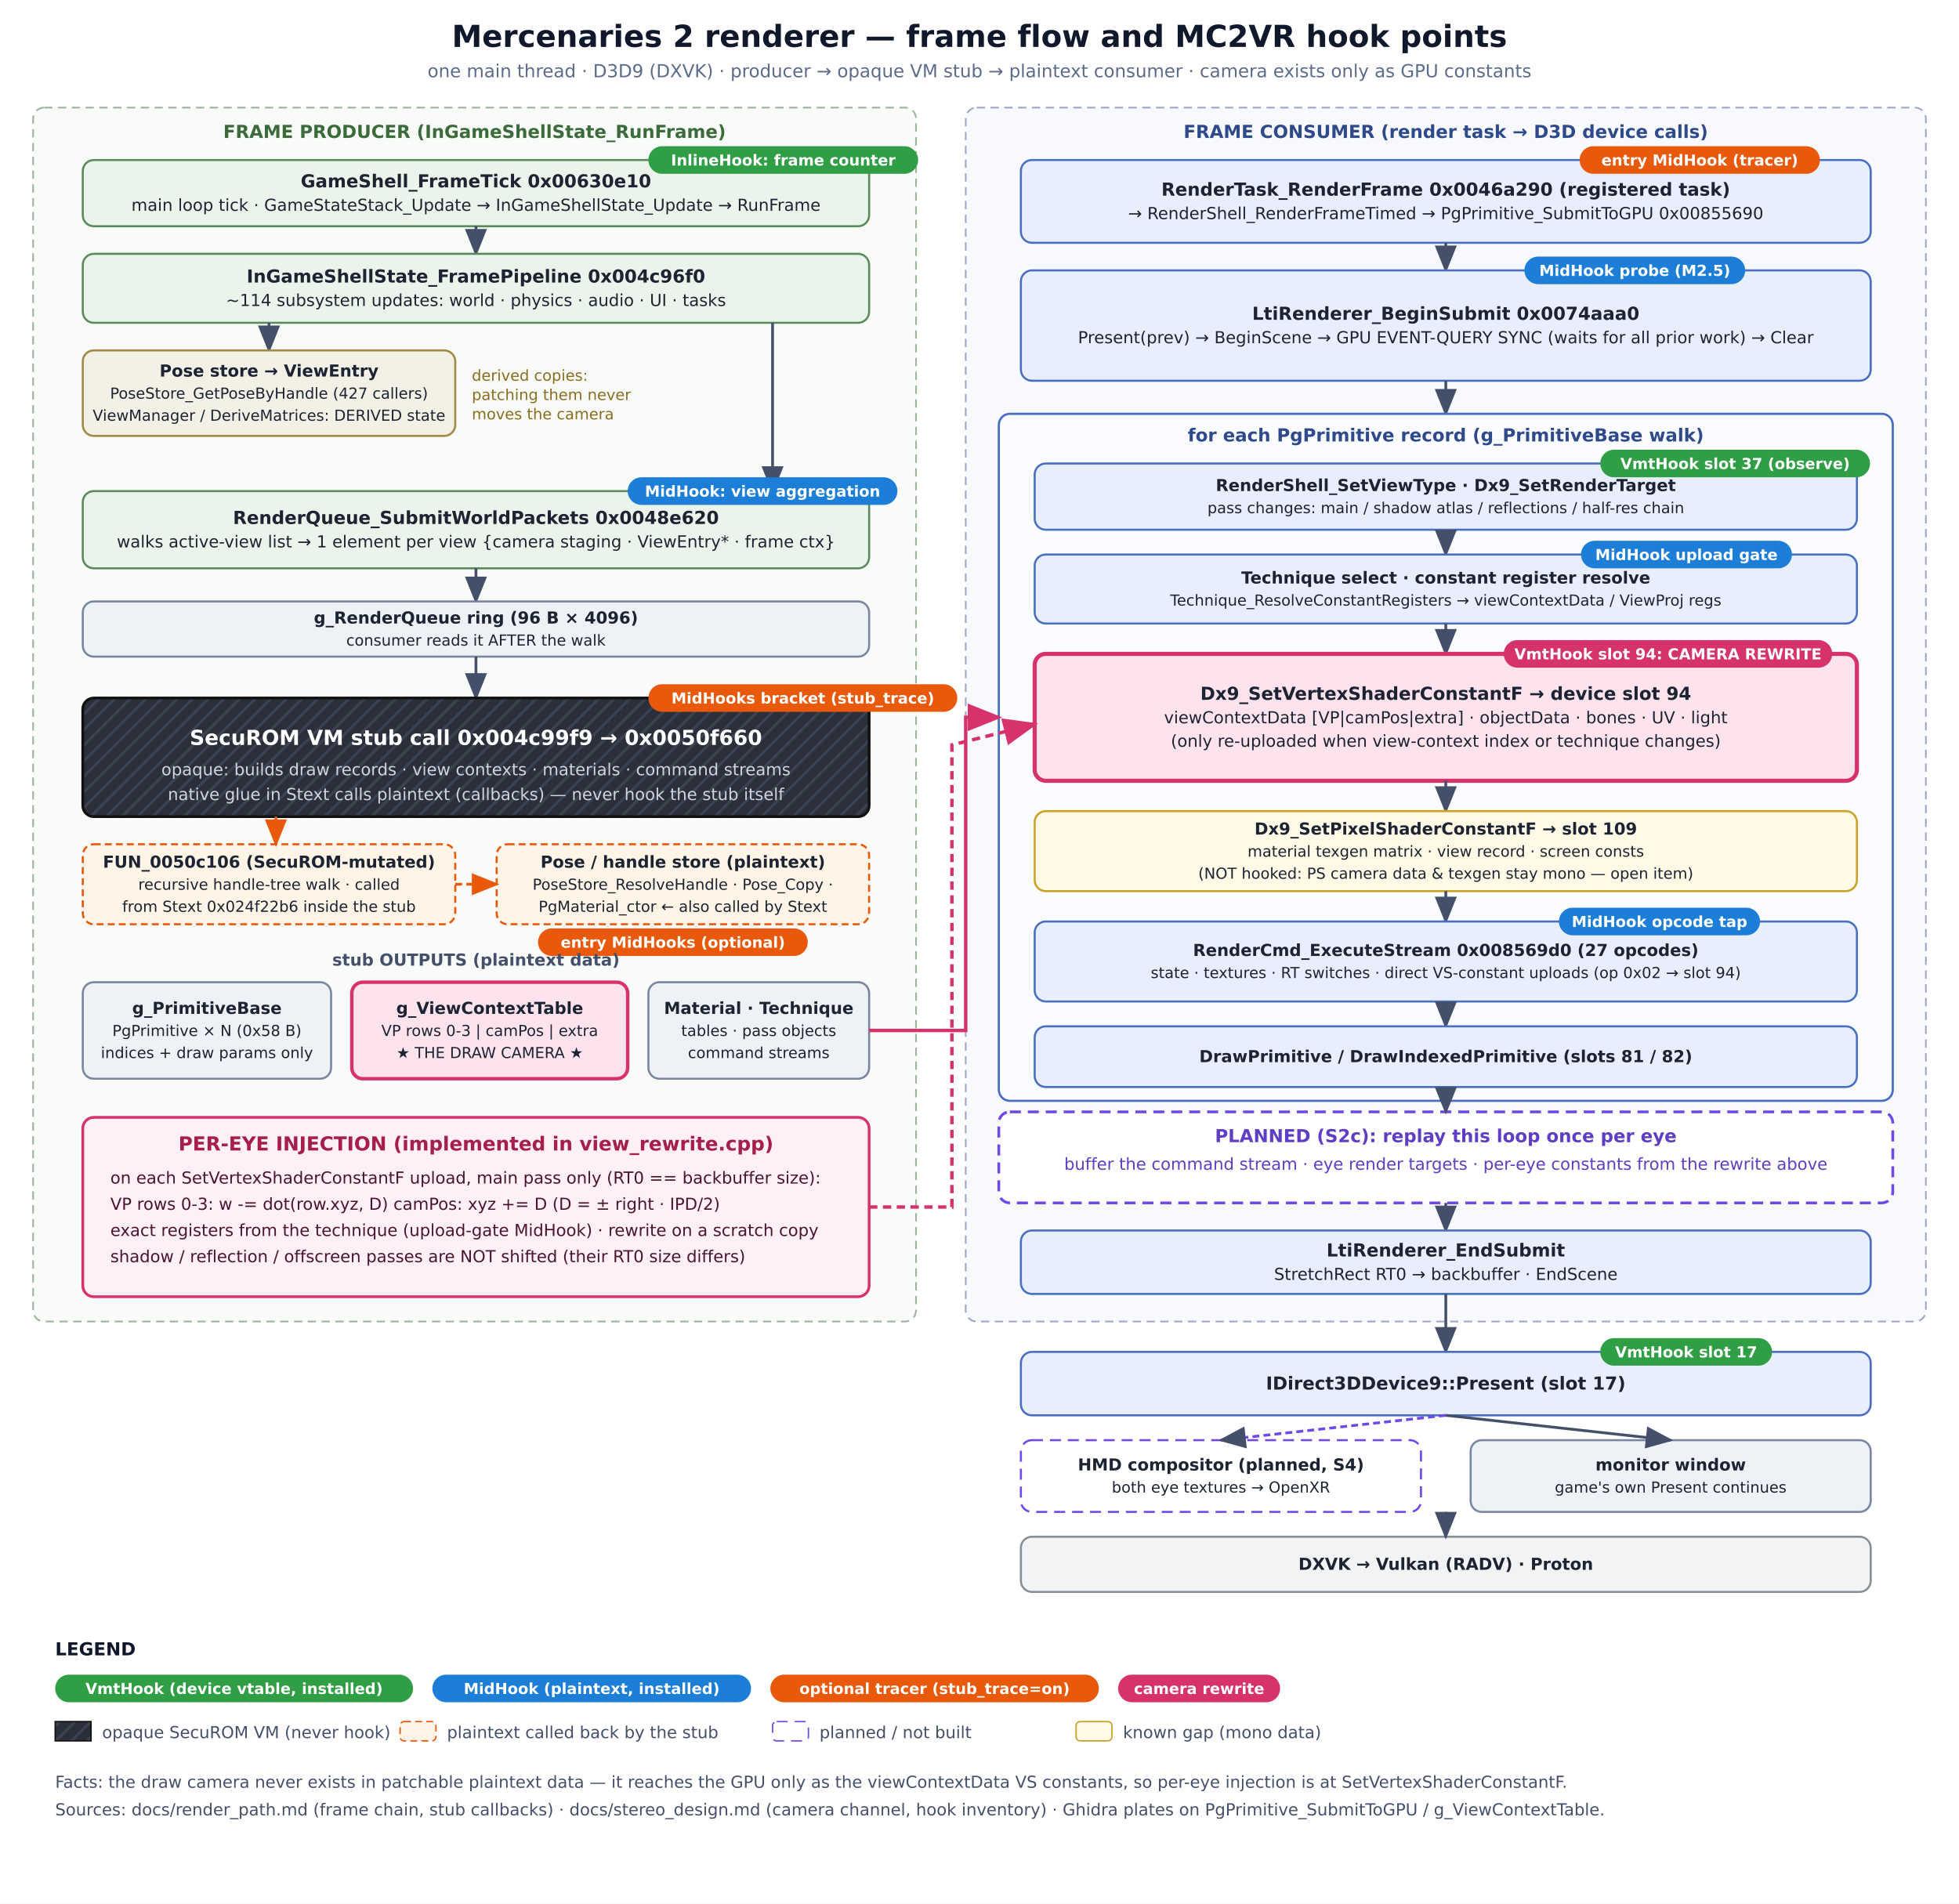
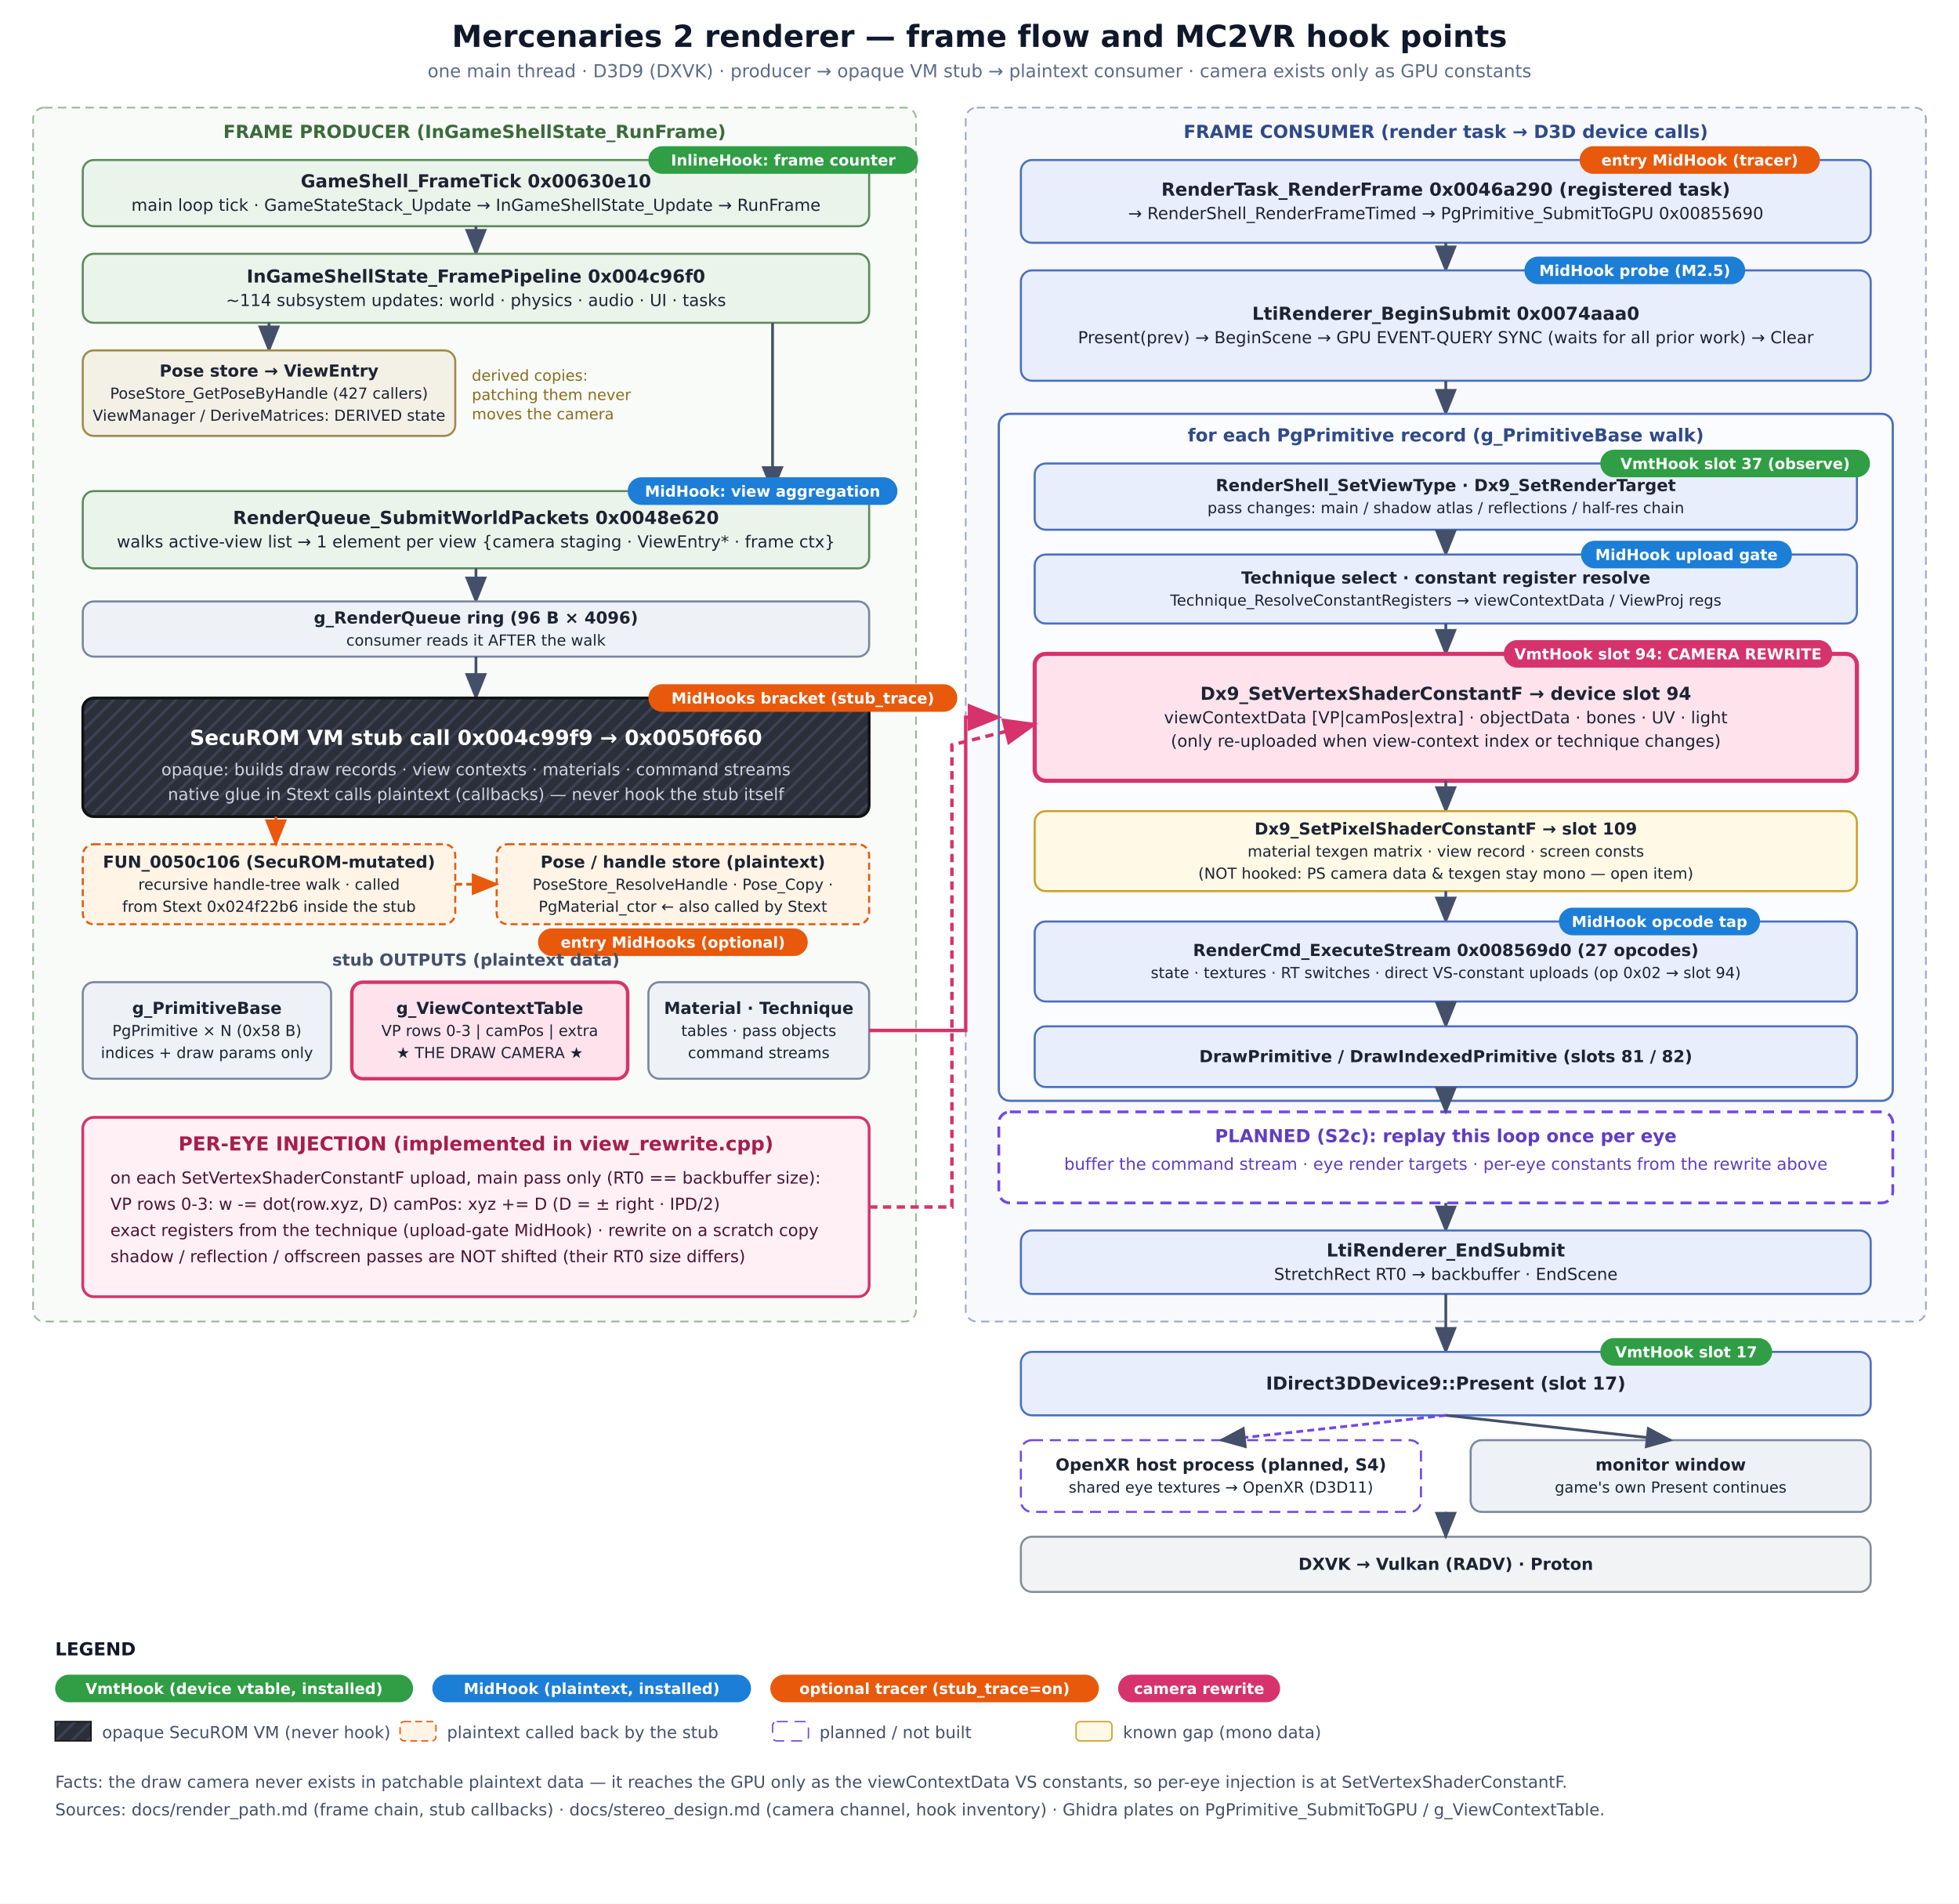
<svg xmlns="http://www.w3.org/2000/svg" width="1420" height="1380" viewBox="0 0 1420 1380" font-family="DejaVu Sans, Verdana, sans-serif">
  <defs>
    <marker id="a" markerWidth="10" markerHeight="8" refX="9" refY="4" orient="auto">
      <path d="M0,0 L10,4 L0,8 z" fill="#44506a" />
    </marker>
    <marker id="r" markerWidth="10" markerHeight="8" refX="9" refY="4" orient="auto">
      <path d="M0,0 L10,4 L0,8 z" fill="#d6336c" />
    </marker>
    <marker id="o" markerWidth="10" markerHeight="8" refX="9" refY="4" orient="auto">
      <path d="M0,0 L10,4 L0,8 z" fill="#e8590c" />
    </marker>
    <pattern id="hatch" width="8" height="8" patternUnits="userSpaceOnUse" patternTransform="rotate(45)">
      <rect width="8" height="8" fill="#2b2f3a" />
      <line x1="0" y1="0" x2="0" y2="8" stroke="#3c4252" stroke-width="4" />
    </pattern>
  </defs>
  <rect width="1420" height="1380" fill="#ffffff" />
  <text x="710.0" y="34" text-anchor="middle" font-size="22" fill="#10182b" font-weight="bold">Mercenaries 2 renderer — frame flow and MC2VR hook points</text>
  <text x="710.0" y="56" text-anchor="middle" font-size="13" fill="#5b6b8a">one main thread · D3D9 (DXVK) · producer → opaque VM stub → plaintext consumer · camera exists only as GPU constants</text>
  <rect x="24" y="78" width="640" height="880" rx="8" fill="#f8fbf8" stroke="#9bb59b" stroke-width="1.2" stroke-dasharray="6 4" />
  <text x="344.0" y="522.333" text-anchor="middle" font-size="13" font-weight="bold" fill="#1c2433" />
  <text x="344" y="100" text-anchor="middle" font-size="13" fill="#3b6b3b" font-weight="bold">FRAME PRODUCER  (InGameShellState_RunFrame)</text>
  <rect x="700" y="78" width="696" height="880" rx="8" fill="#f8f9fd" stroke="#9ba8c9" stroke-width="1.2" stroke-dasharray="6 4" />
  <text x="1048.0" y="522.333" text-anchor="middle" font-size="13" font-weight="bold" fill="#1c2433" />
  <text x="1048" y="100" text-anchor="middle" font-size="13" fill="#2f4a8a" font-weight="bold">FRAME CONSUMER  (render task → D3D device calls)</text>
  <rect x="60" y="116" width="570" height="48" rx="8" fill="#eaf4ea" stroke="#5b8a5b" stroke-width="1.5" />
  <text x="345.0" y="135.833" text-anchor="middle" font-size="13" font-weight="bold" fill="#1c2433">GameShell_FrameTick   0x00630e10</text>
  <text x="345.0" y="152.833" text-anchor="middle" font-size="12" font-weight="normal" fill="#1c2433">main loop tick · GameStateStack_Update → InGameShellState_Update → RunFrame</text>
  <rect x="470" y="106" width="195.5" height="20" rx="10" fill="#2f9e44" />
  <text x="567.75" y="120" text-anchor="middle" font-size="11" font-weight="bold" fill="#fff">InlineHook: frame counter</text>
  <polyline points="345,164 345,184" fill="none" stroke="#44506a" stroke-width="2" marker-end="url(#a)" />
  <rect x="60" y="184" width="570" height="50" rx="8" fill="#eaf4ea" stroke="#5b8a5b" stroke-width="1.5" />
  <text x="345.0" y="204.833" text-anchor="middle" font-size="13" font-weight="bold" fill="#1c2433">InGameShellState_FramePipeline   0x004c96f0</text>
  <text x="345.0" y="221.833" text-anchor="middle" font-size="12" font-weight="normal" fill="#1c2433">~114 subsystem updates: world · physics · audio · UI · tasks</text>
  <polyline points="195,234 195,254" fill="none" stroke="#44506a" stroke-width="2" marker-end="url(#a)" />
  <rect x="60" y="254" width="270" height="62" rx="8" fill="#f3f0e6" stroke="#a08a4a" stroke-width="1.5" />
  <text x="195.0" y="273.0" text-anchor="middle" font-size="12" font-weight="bold" fill="#1c2433">Pose store → ViewEntry</text>
  <text x="195.0" y="289.0" text-anchor="middle" font-size="11" font-weight="normal" fill="#1c2433">PoseStore_GetPoseByHandle  (427 callers)</text>
  <text x="195.0" y="305.0" text-anchor="middle" font-size="11" font-weight="normal" fill="#1c2433">ViewManager / DeriveMatrices: DERIVED state</text>
  <text x="342" y="276" text-anchor="start" font-size="11" fill="#8a6d1f">derived copies:</text>
  <text x="342" y="290" text-anchor="start" font-size="11" fill="#8a6d1f">patching them never</text>
  <text x="342" y="304" text-anchor="start" font-size="11" fill="#8a6d1f">moves the camera</text>
  <polyline points="560,234 560,356" fill="none" stroke="#44506a" stroke-width="2" marker-end="url(#a)" />
  <rect x="60" y="356" width="570" height="56" rx="8" fill="#eaf4ea" stroke="#5b8a5b" stroke-width="1.5" />
  <text x="345.0" y="379.833" text-anchor="middle" font-size="13" font-weight="bold" fill="#1c2433">RenderQueue_SubmitWorldPackets   0x0048e620</text>
  <text x="345.0" y="396.833" text-anchor="middle" font-size="12" font-weight="normal" fill="#1c2433">walks active-view list → 1 element per view {camera staging · ViewEntry* · frame ctx}</text>
  <rect x="455" y="346" width="195.5" height="20" rx="10" fill="#1c7ed6" />
  <text x="552.75" y="360" text-anchor="middle" font-size="11" font-weight="bold" fill="#fff">MidHook: view aggregation</text>
  <polyline points="345,412 345,436" fill="none" stroke="#44506a" stroke-width="2" marker-end="url(#a)" />
  <rect x="60" y="436" width="570" height="40" rx="8" fill="#eef1f6" stroke="#7a869f" stroke-width="1.5" />
  <text x="345.0" y="452.0" text-anchor="middle" font-size="12" font-weight="bold" fill="#1c2433">g_RenderQueue ring   (96 B × 4096)</text>
  <text x="345.0" y="468.0" text-anchor="middle" font-size="11" font-weight="normal" fill="#1c2433">consumer reads it AFTER the walk</text>
  <polyline points="345,476 345,506" fill="none" stroke="#44506a" stroke-width="2" marker-end="url(#a)" />
  <rect x="60" y="506" width="570" height="86" rx="8" fill="url(#hatch)" stroke="#111" stroke-width="2" />
  <text x="345.0" y="553.333" text-anchor="middle" font-size="13" font-weight="bold" fill="#1c2433" />
  <text x="345" y="540" text-anchor="middle" font-size="15" font-weight="bold" fill="#ffffff">SecuROM VM stub   call 0x004c99f9 → 0x0050f660</text>
  <text x="345" y="562" text-anchor="middle" font-size="12" fill="#d0d4e0">opaque: builds draw records · view contexts · materials · command streams</text>
  <text x="345" y="580" text-anchor="middle" font-size="12" fill="#d0d4e0">native glue in Stext calls plaintext (callbacks) — never hook the stub itself</text>
  <rect x="470" y="496" width="223.9" height="20" rx="10" fill="#e8590c" />
  <text x="581.95" y="510" text-anchor="middle" font-size="11" font-weight="bold" fill="#fff">MidHooks bracket (stub_trace)</text>
  <rect x="60" y="612" width="270" height="58" rx="8" fill="#fff4e6" stroke="#e8590c" stroke-width="1.5" stroke-dasharray="5 3" />
  <text x="195.0" y="629.0" text-anchor="middle" font-size="12" font-weight="bold" fill="#1c2433">FUN_0050c106 (SecuROM-mutated)</text>
  <text x="195.0" y="645.0" text-anchor="middle" font-size="11" font-weight="normal" fill="#1c2433">recursive handle-tree walk · called</text>
  <text x="195.0" y="661.0" text-anchor="middle" font-size="11" font-weight="normal" fill="#1c2433">from Stext 0x024f22b6 inside the stub</text>
  <polyline points="200,592 200,612" fill="none" stroke="#e8590c" stroke-width="2" stroke-dasharray="5 3" marker-end="url(#o)" />
  <rect x="360" y="612" width="270" height="58" rx="8" fill="#fff4e6" stroke="#e8590c" stroke-width="1.5" stroke-dasharray="5 3" />
  <text x="495.0" y="629.0" text-anchor="middle" font-size="12" font-weight="bold" fill="#1c2433">Pose / handle store (plaintext)</text>
  <text x="495.0" y="645.0" text-anchor="middle" font-size="11" font-weight="normal" fill="#1c2433">PoseStore_ResolveHandle · Pose_Copy ·</text>
  <text x="495.0" y="661.0" text-anchor="middle" font-size="11" font-weight="normal" fill="#1c2433">PgMaterial_ctor  ← also called by Stext</text>
  <polyline points="330,641 360,641" fill="none" stroke="#e8590c" stroke-width="2" stroke-dasharray="5 3" marker-end="url(#o)" />
  <rect x="390" y="673" width="195.5" height="20" rx="10" fill="#e8590c" />
  <text x="487.75" y="687" text-anchor="middle" font-size="11" font-weight="bold" fill="#fff">entry MidHooks (optional)</text>
  <polyline points="345,592 345,602" fill="none" stroke="#111" stroke-width="0.01" marker-end="url(#a)" />
  <text x="345" y="700" text-anchor="middle" font-size="12" fill="#44506a" font-weight="bold">stub OUTPUTS (plaintext data)</text>
  <rect x="60" y="712" width="180" height="70" rx="8" fill="#eef1f6" stroke="#7a869f" stroke-width="1.5" />
  <text x="150.0" y="735.0" text-anchor="middle" font-size="12" font-weight="bold" fill="#1c2433">g_PrimitiveBase</text>
  <text x="150.0" y="751.0" text-anchor="middle" font-size="11" font-weight="normal" fill="#1c2433">PgPrimitive × N (0x58 B)</text>
  <text x="150.0" y="767.0" text-anchor="middle" font-size="11" font-weight="normal" fill="#1c2433">indices + draw params only</text>
  <rect x="255" y="712" width="200" height="70" rx="8" fill="#ffe3ec" stroke="#d6336c" stroke-width="2.5" />
  <text x="355.0" y="735.0" text-anchor="middle" font-size="12" font-weight="bold" fill="#1c2433">g_ViewContextTable</text>
  <text x="355.0" y="751.0" text-anchor="middle" font-size="11" font-weight="normal" fill="#1c2433">VP rows 0-3 | camPos | extra</text>
  <text x="355.0" y="767.0" text-anchor="middle" font-size="11" font-weight="normal" fill="#1c2433">★ THE DRAW CAMERA ★</text>
  <rect x="470" y="712" width="160" height="70" rx="8" fill="#eef1f6" stroke="#7a869f" stroke-width="1.5" />
  <text x="550.0" y="735.0" text-anchor="middle" font-size="12" font-weight="bold" fill="#1c2433">Material · Technique</text>
  <text x="550.0" y="751.0" text-anchor="middle" font-size="11" font-weight="normal" fill="#1c2433">tables · pass objects</text>
  <text x="550.0" y="767.0" text-anchor="middle" font-size="11" font-weight="normal" fill="#1c2433">command streams</text>
  <polyline points="345,670 345,700" fill="none" stroke="#111" stroke-width="0.01" marker-end="url(#a)" />
  <polyline points="150,592 150,712" fill="none" stroke="#111" stroke-width="0.01" marker-end="url(#a)" />
  <rect x="60" y="810" width="570" height="130" rx="8" fill="#fff0f5" stroke="#d6336c" stroke-width="2" />
  <text x="345.0" y="879.333" text-anchor="middle" font-size="13" font-weight="bold" fill="#1c2433" />
  <text x="345" y="834" text-anchor="middle" font-size="14" fill="#a61e4d" font-weight="bold">PER-EYE INJECTION  (implemented in view_rewrite.cpp)</text>
  <text x="80" y="858" text-anchor="start" font-size="12" fill="#4a1530">on each SetVertexShaderConstantF upload, main pass only (RT0 == backbuffer size):</text>
  <text x="80" y="877" text-anchor="start" font-size="12" fill="#4a1530">  VP rows 0-3:  w -= dot(row.xyz, D)     camPos:  xyz += D     (D = ± right · IPD/2)</text>
  <text x="80" y="896" text-anchor="start" font-size="12" fill="#4a1530">  exact registers from the technique (upload-gate MidHook) · rewrite on a scratch copy</text>
  <text x="80" y="915" text-anchor="start" font-size="12" fill="#4a1530">  shadow / reflection / offscreen passes are NOT shifted (their RT0 size differs)</text>
  <rect x="740" y="116" width="616" height="60" rx="8" fill="#e8eefb" stroke="#4a6fc0" stroke-width="1.5" />
  <text x="1048.0" y="141.833" text-anchor="middle" font-size="13" font-weight="bold" fill="#1c2433">RenderTask_RenderFrame   0x0046a290   (registered task)</text>
  <text x="1048.0" y="158.833" text-anchor="middle" font-size="12" font-weight="normal" fill="#1c2433">→ RenderShell_RenderFrameTimed → PgPrimitive_SubmitToGPU 0x00855690</text>
  <rect x="1145" y="106" width="174.2" height="20" rx="10" fill="#e8590c" />
  <text x="1232.1" y="120" text-anchor="middle" font-size="11" font-weight="bold" fill="#fff">entry MidHook (tracer)</text>
  <polyline points="1048,176 1048,196" fill="none" stroke="#44506a" stroke-width="2" marker-end="url(#a)" />
  <rect x="740" y="196" width="616" height="80" rx="8" fill="#e8eefb" stroke="#4a6fc0" stroke-width="1.5" />
  <text x="1048.0" y="231.833" text-anchor="middle" font-size="13" font-weight="bold" fill="#1c2433">LtiRenderer_BeginSubmit   0x0074aaa0</text>
  <text x="1048.0" y="248.833" text-anchor="middle" font-size="12" font-weight="normal" fill="#1c2433">Present(prev) → BeginScene → GPU EVENT-QUERY SYNC (waits for all prior work) → Clear</text>
  <rect x="1105" y="186" width="160.0" height="20" rx="10" fill="#1c7ed6" />
  <text x="1185.0" y="200" text-anchor="middle" font-size="11" font-weight="bold" fill="#fff">MidHook probe (M2.5)</text>
  <polyline points="1048,276 1048,300" fill="none" stroke="#44506a" stroke-width="2" marker-end="url(#a)" />
  <rect x="724" y="300" width="648" height="498" rx="8" fill="#fbfcff" stroke="#4a6fc0" stroke-width="1.6" stroke-dasharray="2 0" />
  <text x="1048.0" y="553.333" text-anchor="middle" font-size="13" font-weight="bold" fill="#1c2433" />
  <text x="1048" y="320" text-anchor="middle" font-size="13" fill="#2f4a8a" font-weight="bold">for each PgPrimitive record (g_PrimitiveBase walk)</text>
  <rect x="750" y="336" width="596" height="48" rx="8" fill="#e8eefb" stroke="#4a6fc0" stroke-width="1.5" />
  <text x="1048.0" y="356.0" text-anchor="middle" font-size="12" font-weight="bold" fill="#1c2433">RenderShell_SetViewType · Dx9_SetRenderTarget</text>
  <text x="1048.0" y="372.0" text-anchor="middle" font-size="11" font-weight="normal" fill="#1c2433">pass changes: main / shadow atlas / reflections / half-res chain</text>
  <rect x="1160" y="326" width="195.5" height="20" rx="10" fill="#2f9e44" />
  <text x="1257.75" y="340" text-anchor="middle" font-size="11" font-weight="bold" fill="#fff">VmtHook slot 37 (observe)</text>
  <polyline points="1048,384 1048,402" fill="none" stroke="#44506a" stroke-width="2" marker-end="url(#a)" />
  <rect x="750" y="402" width="596" height="50" rx="8" fill="#e8eefb" stroke="#4a6fc0" stroke-width="1.5" />
  <text x="1048.0" y="423.0" text-anchor="middle" font-size="12" font-weight="bold" fill="#1c2433">Technique select · constant register resolve</text>
  <text x="1048.0" y="439.0" text-anchor="middle" font-size="11" font-weight="normal" fill="#1c2433">Technique_ResolveConstantRegisters → viewContextData / ViewProj regs</text>
  <rect x="1146" y="392" width="152.9" height="20" rx="10" fill="#1c7ed6" />
  <text x="1222.45" y="406" text-anchor="middle" font-size="11" font-weight="bold" fill="#fff">MidHook upload gate</text>
  <polyline points="1048,452 1048,474" fill="none" stroke="#44506a" stroke-width="2" marker-end="url(#a)" />
  <rect x="750" y="474" width="596" height="92" rx="8" fill="#ffe3ec" stroke="#d6336c" stroke-width="3" />
  <text x="1048.0" y="507.333" text-anchor="middle" font-size="13" font-weight="bold" fill="#1c2433">Dx9_SetVertexShaderConstantF  → device slot 94</text>
  <text x="1048.0" y="524.333" text-anchor="middle" font-size="12" font-weight="normal" fill="#1c2433">viewContextData [VP|camPos|extra] · objectData · bones · UV · light</text>
  <text x="1048.0" y="541.333" text-anchor="middle" font-size="12" font-weight="normal" fill="#1c2433">(only re-uploaded when view-context index or technique changes)</text>
  <rect x="1090" y="464" width="238.1" height="20" rx="10" fill="#d6336c" />
  <text x="1209.05" y="478" text-anchor="middle" font-size="11" font-weight="bold" fill="#fff">VmtHook slot 94: CAMERA REWRITE</text>
  <polyline points="1048,566 1048,588" fill="none" stroke="#44506a" stroke-width="2" marker-end="url(#a)" />
  <rect x="750" y="588" width="596" height="58" rx="8" fill="#fff9e6" stroke="#c9a227" stroke-width="1.5" />
  <text x="1048.0" y="605.0" text-anchor="middle" font-size="12" font-weight="bold" fill="#1c2433">Dx9_SetPixelShaderConstantF → slot 109</text>
  <text x="1048.0" y="621.0" text-anchor="middle" font-size="11" font-weight="normal" fill="#1c2433">material texgen matrix · view record · screen consts</text>
  <text x="1048.0" y="637.0" text-anchor="middle" font-size="11" font-weight="normal" fill="#1c2433">(NOT hooked: PS camera data &amp; texgen stay mono — open item)</text>
  <polyline points="1048,646 1048,668" fill="none" stroke="#44506a" stroke-width="2" marker-end="url(#a)" />
  <rect x="750" y="668" width="596" height="58" rx="8" fill="#e8eefb" stroke="#4a6fc0" stroke-width="1.5" />
  <text x="1048.0" y="693.0" text-anchor="middle" font-size="12" font-weight="bold" fill="#1c2433">RenderCmd_ExecuteStream   0x008569d0  (27 opcodes)</text>
  <text x="1048.0" y="709.0" text-anchor="middle" font-size="11" font-weight="normal" fill="#1c2433">state · textures · RT switches · direct VS-constant uploads (op 0x02 → slot 94)</text>
  <rect x="1130" y="658" width="145.8" height="20" rx="10" fill="#1c7ed6" />
  <text x="1202.9" y="672" text-anchor="middle" font-size="11" font-weight="bold" fill="#fff">MidHook opcode tap</text>
  <polyline points="1048,726 1048,744" fill="none" stroke="#44506a" stroke-width="2" marker-end="url(#a)" />
  <rect x="750" y="744" width="596" height="44" rx="8" fill="#e8eefb" stroke="#4a6fc0" stroke-width="1.5" />
  <text x="1048.0" y="770.0" text-anchor="middle" font-size="12" font-weight="bold" fill="#1c2433">DrawPrimitive / DrawIndexedPrimitive  (slots 81 / 82)</text>
  <rect x="724" y="806" width="648" height="66" rx="8" fill="#fff" stroke="#7048e8" stroke-width="2" stroke-dasharray="8 5" />
  <text x="1048.0" y="843.333" text-anchor="middle" font-size="13" font-weight="bold" fill="#1c2433" />
  <text x="1048" y="828" text-anchor="middle" font-size="13" fill="#5f3dc4" font-weight="bold">PLANNED (S2c): replay this loop once per eye</text>
  <text x="1048" y="848" text-anchor="middle" font-size="12" fill="#5f3dc4">buffer the command stream · eye render targets · per-eye constants from the rewrite above</text>
  <polyline points="1048,798 1048,806" fill="none" stroke="#7048e8" stroke-width="2" stroke-dasharray="5 3" marker-end="url(#a)" />
  <polyline points="1048,872 1048,892" fill="none" stroke="#44506a" stroke-width="2" marker-end="url(#a)" />
  <rect x="740" y="892" width="616" height="46" rx="8" fill="#e8eefb" stroke="#4a6fc0" stroke-width="1.5" />
  <text x="1048.0" y="910.833" text-anchor="middle" font-size="13" font-weight="bold" fill="#1c2433">LtiRenderer_EndSubmit</text>
  <text x="1048.0" y="927.833" text-anchor="middle" font-size="12" font-weight="normal" fill="#1c2433">StretchRect RT0 → backbuffer · EndScene</text>
  <polyline points="1048,938 1048,980" fill="none" stroke="#44506a" stroke-width="2" marker-end="url(#a)" />
  <rect x="740" y="980" width="616" height="46" rx="8" fill="#e8eefb" stroke="#4a6fc0" stroke-width="1.5" />
  <text x="1048.0" y="1007.333" text-anchor="middle" font-size="13" font-weight="bold" fill="#1c2433">IDirect3DDevice9::Present  (slot 17)</text>
  <rect x="1160" y="970" width="124.5" height="20" rx="10" fill="#2f9e44" />
  <text x="1222.25" y="984" text-anchor="middle" font-size="11" font-weight="bold" fill="#fff">VmtHook slot 17</text>
  <rect x="740" y="1044" width="290" height="52" rx="8" fill="#fff" stroke="#7048e8" stroke-width="1.5" stroke-dasharray="8 5" />
-   <text x="885.0" y="1066.0" text-anchor="middle" font-size="12" font-weight="bold" fill="#1c2433">HMD compositor  (planned, S4)</text>
-   <text x="885.0" y="1082.0" text-anchor="middle" font-size="11" font-weight="normal" fill="#1c2433">both eye textures → OpenXR</text>
+   <text x="885.0" y="1066.0" text-anchor="middle" font-size="12" font-weight="bold" fill="#1c2433">OpenXR host process  (planned, S4)</text>
+   <text x="885.0" y="1082.0" text-anchor="middle" font-size="11" font-weight="normal" fill="#1c2433">shared eye textures → OpenXR (D3D11)</text>
  <rect x="1066" y="1044" width="290" height="52" rx="8" fill="#eef1f6" stroke="#7a869f" stroke-width="1.5" />
  <text x="1211.0" y="1066.0" text-anchor="middle" font-size="12" font-weight="bold" fill="#1c2433">monitor window</text>
  <text x="1211.0" y="1082.0" text-anchor="middle" font-size="11" font-weight="normal" fill="#1c2433">game's own Present continues</text>
  <polyline points="1048,1026 885,1044" fill="none" stroke="#7048e8" stroke-width="2" stroke-dasharray="5 3" marker-end="url(#a)" />
  <polyline points="1048,1026 1211,1044" fill="none" stroke="#44506a" stroke-width="2" marker-end="url(#a)" />
  <rect x="740" y="1114" width="616" height="40" rx="8" fill="#f1f3f5" stroke="#868e96" stroke-width="1.5" />
  <text x="1048.0" y="1138.0" text-anchor="middle" font-size="12" font-weight="bold" fill="#1c2433">DXVK → Vulkan (RADV) · Proton</text>
  <polyline points="1048,1096 1048,1114" fill="none" stroke="#44506a" stroke-width="2" marker-end="url(#a)" />
  <polyline points="630,747 700,747 700,520 724,520" fill="none" stroke="#d6336c" stroke-width="2.5" marker-end="url(#r)" />
  <polyline points="630,875 690,875 690,540 750,525" fill="none" stroke="#d6336c" stroke-width="2.5" stroke-dasharray="6 4" marker-end="url(#r)" />
  <text x="40" y="1200" text-anchor="start" font-size="13" fill="#10182b" font-weight="bold">LEGEND</text>
  <rect x="40" y="1214" width="259.4" height="20" rx="10" fill="#2f9e44" />
  <text x="169.7" y="1228" text-anchor="middle" font-size="11" font-weight="bold" fill="#fff">VmtHook (device vtable, installed)</text>
  <rect x="313.4" y="1214" width="231.0" height="20" rx="10" fill="#1c7ed6" />
  <text x="428.9" y="1228" text-anchor="middle" font-size="11" font-weight="bold" fill="#fff">MidHook (plaintext, installed)</text>
  <rect x="558.4" y="1214" width="238.1" height="20" rx="10" fill="#e8590c" />
  <text x="677.45" y="1228" text-anchor="middle" font-size="11" font-weight="bold" fill="#fff">optional tracer (stub_trace=on)</text>
  <rect x="810.5" y="1214" width="117.4" height="20" rx="10" fill="#d6336c" />
  <text x="869.2" y="1228" text-anchor="middle" font-size="11" font-weight="bold" fill="#fff">camera rewrite</text>
  <rect x="40" y="1248" width="26" height="14" fill="url(#hatch)" stroke="#111" />
  <text x="74" y="1260" text-anchor="start" font-size="12" fill="#44506a">opaque SecuROM VM (never hook)</text>
  <rect x="290" y="1248" width="26" height="14" rx="3" fill="#fff4e6" stroke="#e8590c" stroke-dasharray="5 3" />
  <text x="324" y="1260" text-anchor="start" font-size="12" fill="#44506a">plaintext called back by the stub</text>
  <rect x="560" y="1248" width="26" height="14" rx="3" fill="#fff" stroke="#7048e8" stroke-dasharray="8 5" />
  <text x="594" y="1260" text-anchor="start" font-size="12" fill="#44506a">planned / not built</text>
  <rect x="780" y="1248" width="26" height="14" rx="3" fill="#fff9e6" stroke="#c9a227" />
  <text x="814" y="1260" text-anchor="start" font-size="12" fill="#44506a">known gap (mono data)</text>
  <text x="40" y="1296" text-anchor="start" font-size="12" fill="#44506a">Facts: the draw camera never exists in patchable plaintext data — it reaches the GPU only as the viewContextData VS constants, so per-eye injection is at SetVertexShaderConstantF.</text>
  <text x="40" y="1316" text-anchor="start" font-size="12" fill="#44506a">Sources: docs/render_path.md (frame chain, stub callbacks) · docs/stereo_design.md (camera channel, hook inventory) · Ghidra plates on PgPrimitive_SubmitToGPU / g_ViewContextTable.</text>
</svg>
